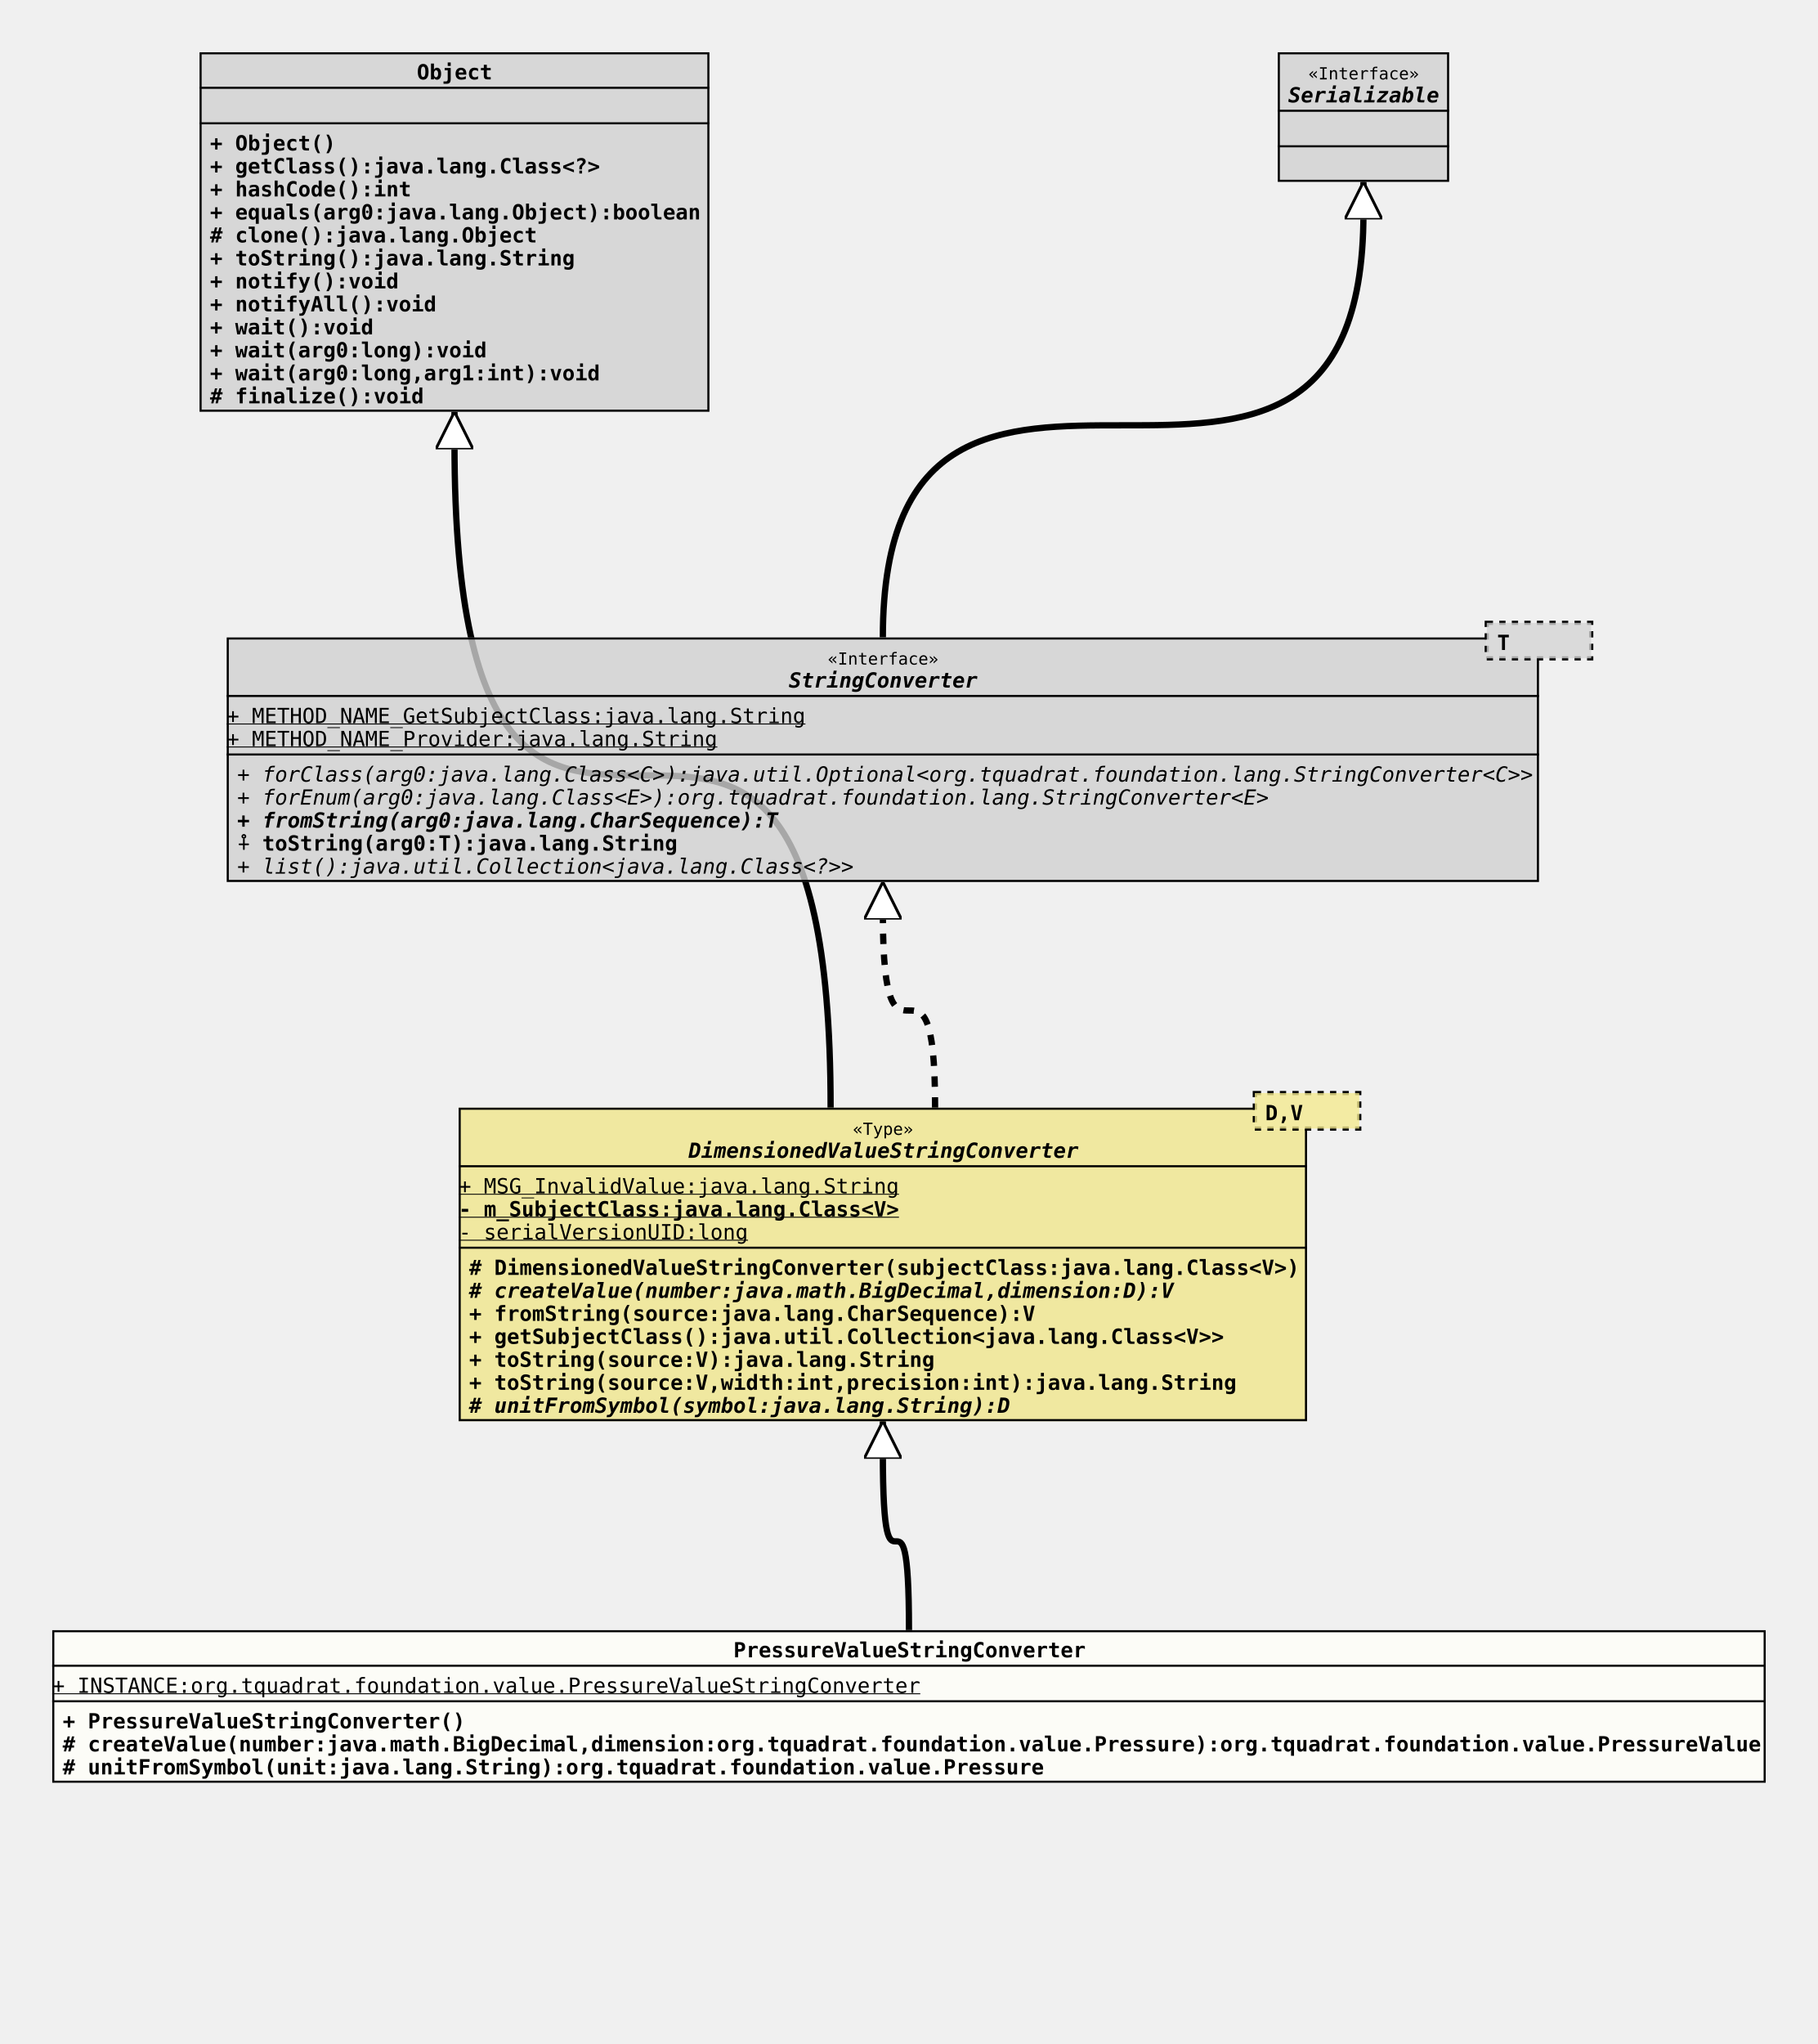
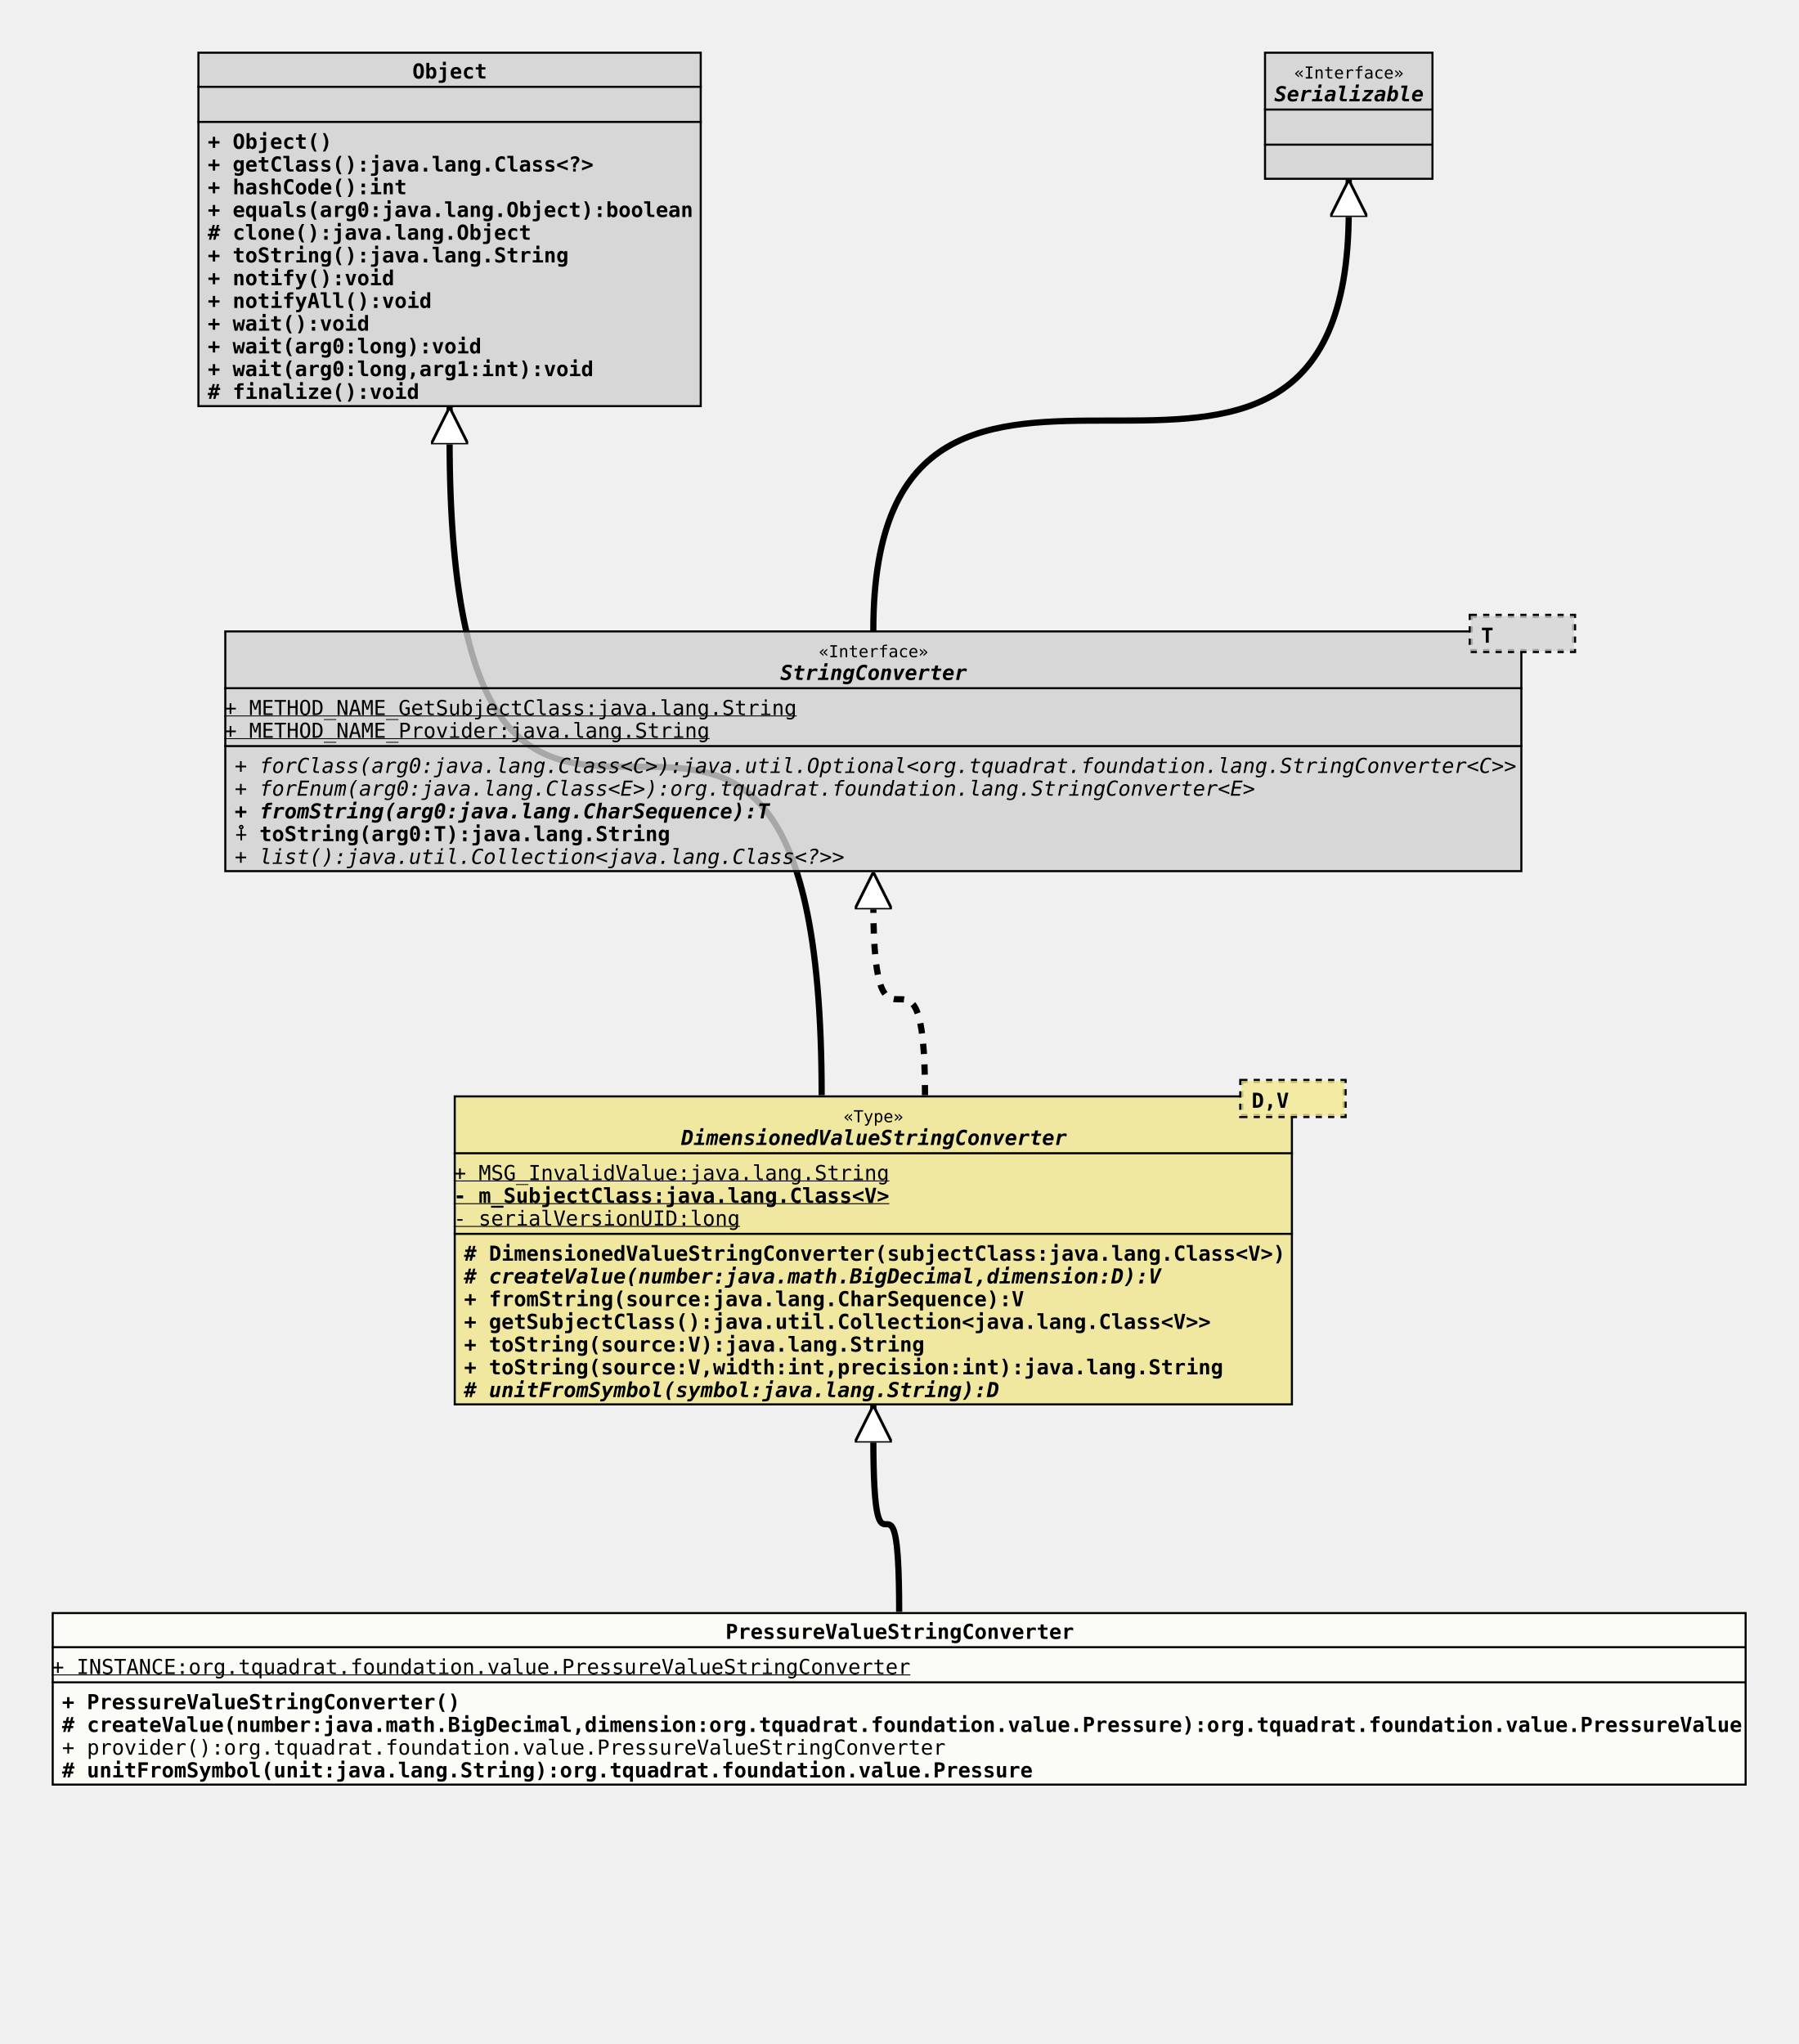
- <svg xmlns="http://www.w3.org/2000/svg" xmlns:xlink="http://www.w3.org/1999/xlink" version="1.1" baseProfile="full" width="870.000" height="978.000">
+ <svg xmlns="http://www.w3.org/2000/svg" xmlns:xlink="http://www.w3.org/1999/xlink" version="1.1" baseProfile="full" width="870.000" height="989.000">
  <defs>
    <style>
            line
            {
              stroke: black;
            }
            line.separator
            {
              stroke:       black;
              stroke-width: 1;
            }
            marker
            {
              fill: white;
            }
            path
            {
              fill:   white;
              stroke: black;
            }
            path.implementation
            {
              fill:             none;
              stroke-dasharray: 5,5;
              stroke-width:     3;
            }
            path.inheritance
            {
              fill:         none;
              stroke-width: 3;
            }
            rect
            {
              fill:         none;
              stroke:       black;
              stroke-width: 2;
            }
            rect.externalClass
            {
              fill:         #D0D0D0;
              fill-opacity: 0.8;
            }
            rect.focusClass
            {
              fill:         #FFFFF9;
              fill-opacity: 0.8;
            }
            rect.otherClass
            {
              fill:         #F0E68C;
              fill-opacity: 0.8;
            }
            rect.template
            {
              fill:             #FFFFFF;
              fill-opacity:     1.0;
              stroke-dasharray: 3,3;
            }
            text
            {
              font-family: monospace;
              font-size:   10px;
              font-weight: bold;
            }
            text.abstract
            {
              font-style: italic;
            }
            text.final
            {
              text-decoration: underline;
            }
            text.static
            {
              font-weight: normal;
            }
            text.stereotype
            {
              font-size:   8px;
              font-weight: normal;
            }
            </style>
    <marker id="inheritance" viewBox="0,0,40,40" markerUnits="strokeWidth" refX="40" refY="20" markerWidth="6" markerHeight="6" orient="auto">
      <path d="M40,20 l-40,-20 v40 Z" fill="#ffffff" stroke="#000000" stroke-width="3" />
    </marker>
    <marker id="implementation" viewBox="0,0,40,40" markerUnits="strokeWidth" refX="40" refY="20" markerWidth="6" markerHeight="6" orient="auto">
      <path d="M40,20 l-40,-20 v40 Z" fill="#ffffff" stroke="#000000" stroke-width="3" />
    </marker>
    <clipPath id="ID000001">
-       <rect class="focusClass" height="73.000" width="820.000" x="0.000" y="0.000" />
+       <rect class="focusClass" height="84.000" width="820.000" x="0.000" y="0.000" />
    </clipPath>
    <symbol id="org.tquadrat.foundation.value.PressureValueStringConverter">
      <g>
        <g class="focusClass" clip-path="url(#ID000001)">
-           <rect x="0.000" y="0.000" width="820.000" height="73.000" class="focusClass" />
+           <rect x="0.000" y="0.000" width="820.000" height="84.000" class="focusClass" />
          <line x1="0.000" y1="17.000" x2="820.000" y2="17.000" class="separator" />
          <text x="326.000" y="13.000">PressureValueStringConverter</text>
          <line x1="0.000" y1="34.000" x2="820.000" y2="34.000" class="separator" />
          <text y="30.000" class="static final">+ INSTANCE:org.tquadrat.foundation.value.PressureValueStringConverter</text>
          <text x="5.000" y="47.000">+ PressureValueStringConverter()</text>
          <text x="5.000" y="58.000"># createValue(number:java.math.BigDecimal,dimension:org.tquadrat.foundation.value.Pressure):org.tquadrat.foundation.value.PressureValue</text>
-           <text x="5.000" y="69.000"># unitFromSymbol(unit:java.lang.String):org.tquadrat.foundation.value.Pressure</text>
+           <text x="5.000" y="69.000" class="static">+ provider():org.tquadrat.foundation.value.PressureValueStringConverter</text>
+           <text x="5.000" y="80.000"># unitFromSymbol(unit:java.lang.String):org.tquadrat.foundation.value.Pressure</text>
        </g>
      </g>
    </symbol>
    <clipPath id="ID000002">
      <rect class="otherClass" height="150.000" width="406.000" x="0.000" y="8.000" />
    </clipPath>
    <symbol id="org.tquadrat.foundation.value.api.DimensionedValueStringConverter">
      <g>
        <g clip-path="url(#ID000002)">
          <rect x="0.000" y="8.000" width="406.000" height="150.000" class="otherClass" />
          <line x1="0.000" y1="36.000" x2="406.000" y2="36.000" class="separator" />
          <text x="188.600" y="21.000" class="stereotype">«Type»</text>
          <text x="110.000" y="32.000" class="abstract">DimensionedValueStringConverter</text>
          <line x1="0.000" y1="75.000" x2="406.000" y2="75.000" class="separator" />
          <text y="49.000" class="static final">+ MSG_InvalidValue:java.lang.String</text>
          <text y="60.000" class="final">- m_SubjectClass:java.lang.Class&lt;V&gt;</text>
          <text y="71.000" class="static final">- serialVersionUID:long</text>
          <text x="5.000" y="88.000"># DimensionedValueStringConverter(subjectClass:java.lang.Class&lt;V&gt;)</text>
          <text x="5.000" y="99.000" class="abstract"># createValue(number:java.math.BigDecimal,dimension:D):V</text>
          <text x="5.000" y="110.000">+ fromString(source:java.lang.CharSequence):V</text>
          <text x="5.000" y="121.000">+ getSubjectClass():java.util.Collection&lt;java.lang.Class&lt;V&gt;&gt;</text>
          <text x="5.000" y="132.000">+ toString(source:V):java.lang.String</text>
          <text x="5.000" y="143.000">+ toString(source:V,width:int,precision:int):java.lang.String</text>
          <text x="5.000" y="154.000" class="abstract"># unitFromSymbol(symbol:java.lang.String):D</text>
        </g>
        <g transform="translate(381.000 0.000)">
          <rect x="0.000" y="1.000" width="50.000" height="17.000" class="template" />
          <rect x="0.000" y="1.000" width="50.000" height="17.000" class="otherClass" stroke="none" stroke-opacity="0.0" />
          <text x="5.000" y="14.000">D,V</text>
        </g>
      </g>
    </symbol>
    <clipPath id="ID000003">
      <rect class="externalClass" height="172.000" width="244.000" x="0.000" y="0.000" />
    </clipPath>
    <symbol id="java.lang.Object">
      <g>
        <g clip-path="url(#ID000003)">
          <rect x="0.000" y="0.000" width="244.000" height="172.000" class="externalClass" />
          <line x1="0.000" y1="17.000" x2="244.000" y2="17.000" class="separator" />
          <text x="104.000" y="13.000">Object</text>
          <line x1="0.000" y1="34.000" x2="244.000" y2="34.000" class="separator" />
          <text x="5.000" y="30.000" />
          <text x="5.000" y="47.000">+ Object()</text>
          <text x="5.000" y="58.000">+ getClass():java.lang.Class&lt;?&gt;</text>
          <text x="5.000" y="69.000">+ hashCode():int</text>
          <text x="5.000" y="80.000">+ equals(arg0:java.lang.Object):boolean</text>
          <text x="5.000" y="91.000"># clone():java.lang.Object</text>
          <text x="5.000" y="102.000">+ toString():java.lang.String</text>
          <text x="5.000" y="113.000">+ notify():void</text>
          <text x="5.000" y="124.000">+ notifyAll():void</text>
          <text x="5.000" y="135.000">+ wait():void</text>
          <text x="5.000" y="146.000">+ wait(arg0:long):void</text>
          <text x="5.000" y="157.000">+ wait(arg0:long,arg1:int):void</text>
          <text x="5.000" y="168.000"># finalize():void</text>
        </g>
      </g>
    </symbol>
    <clipPath id="ID000004">
      <rect class="externalClass" height="117.000" width="628.000" x="0.000" y="8.000" />
    </clipPath>
    <symbol id="org.tquadrat.foundation.lang.StringConverter">
      <g>
        <g clip-path="url(#ID000004)">
          <rect x="0.000" y="8.000" width="628.000" height="117.000" class="externalClass" />
          <line x1="0.000" y1="36.000" x2="628.000" y2="36.000" class="separator" />
          <text x="287.600" y="21.000" class="stereotype">«Interface»</text>
          <text x="269.000" y="32.000" class="abstract">StringConverter</text>
          <line x1="0.000" y1="64.000" x2="628.000" y2="64.000" class="separator" />
          <text y="49.000" class="static final">+ METHOD_NAME_GetSubjectClass:java.lang.String</text>
          <text y="60.000" class="static final">+ METHOD_NAME_Provider:java.lang.String</text>
          <text x="5.000" y="77.000" class="abstract static">+ forClass(arg0:java.lang.Class&lt;C&gt;):java.util.Optional&lt;org.tquadrat.foundation.lang.StringConverter&lt;C&gt;&gt;</text>
          <text x="5.000" y="88.000" class="abstract static">+ forEnum(arg0:java.lang.Class&lt;E&gt;):org.tquadrat.foundation.lang.StringConverter&lt;E&gt;</text>
          <text x="5.000" y="99.000" class="abstract">+ fromString(arg0:java.lang.CharSequence):T</text>
          <text x="5.000" y="110.000">⨢ toString(arg0:T):java.lang.String</text>
          <text x="5.000" y="121.000" class="abstract static">+ list():java.util.Collection&lt;java.lang.Class&lt;?&gt;&gt;</text>
        </g>
        <g transform="translate(603.000 0.000)">
          <rect x="0.000" y="1.000" width="50.000" height="17.000" class="template" />
          <rect x="0.000" y="1.000" width="50.000" height="17.000" class="externalClass" stroke="none" stroke-opacity="0.0" />
          <text x="5.000" y="14.000">T</text>
        </g>
      </g>
    </symbol>
    <clipPath id="ID000005">
      <rect class="externalClass" height="62.000" width="82.000" x="0.000" y="0.000" />
    </clipPath>
    <symbol id="java.io.Serializable">
      <g>
        <g clip-path="url(#ID000005)">
          <rect x="0.000" y="0.000" width="82.000" height="62.000" class="externalClass" />
          <line x1="0.000" y1="28.000" x2="82.000" y2="28.000" class="separator" />
          <text x="14.600" y="13.000" class="stereotype">«Interface»</text>
          <text x="5.000" y="24.000" class="abstract">Serializable</text>
          <line x1="0.000" y1="45.000" x2="82.000" y2="45.000" class="separator" />
          <text x="5.000" y="41.000" />
          <text x="5.000" y="58.000" />
        </g>
      </g>
    </symbol>
  </defs>
  <path class="inheritance" d="M435.000,780.000 c0.000,-85.000,-12.500,0.000,-12.500,-85.000 v-15" marker-end="url(#inheritance)" />
  <path class="inheritance" d="M397.500,530.000 c0.000,-318.000,-180.000,0.000,-180.000,-318.000 v-15" marker-end="url(#inheritance)" />
  <path class="implementation" d="M447.500,530.000 c0.000,-93.000,-25.000,0.000,-25.000,-93.000 v-15" marker-end="url(#implementation)" />
  <path class="inheritance" d="M422.500,305.000 c0.000,-203.000,230.000,0.000,230.000,-203.000 v-15" marker-end="url(#inheritance)" />
  <use x="95.500" y="25.000" xlink:href="#java.lang.Object" />
  <use x="611.500" y="25.000" xlink:href="#java.io.Serializable" />
  <use x="108.500" y="297.000" xlink:href="#org.tquadrat.foundation.lang.StringConverter" />
  <use x="219.500" y="522.000" xlink:href="#org.tquadrat.foundation.value.api.DimensionedValueStringConverter" />
  <use x="25.000" y="780.000" xlink:href="#org.tquadrat.foundation.value.PressureValueStringConverter" />
</svg>
